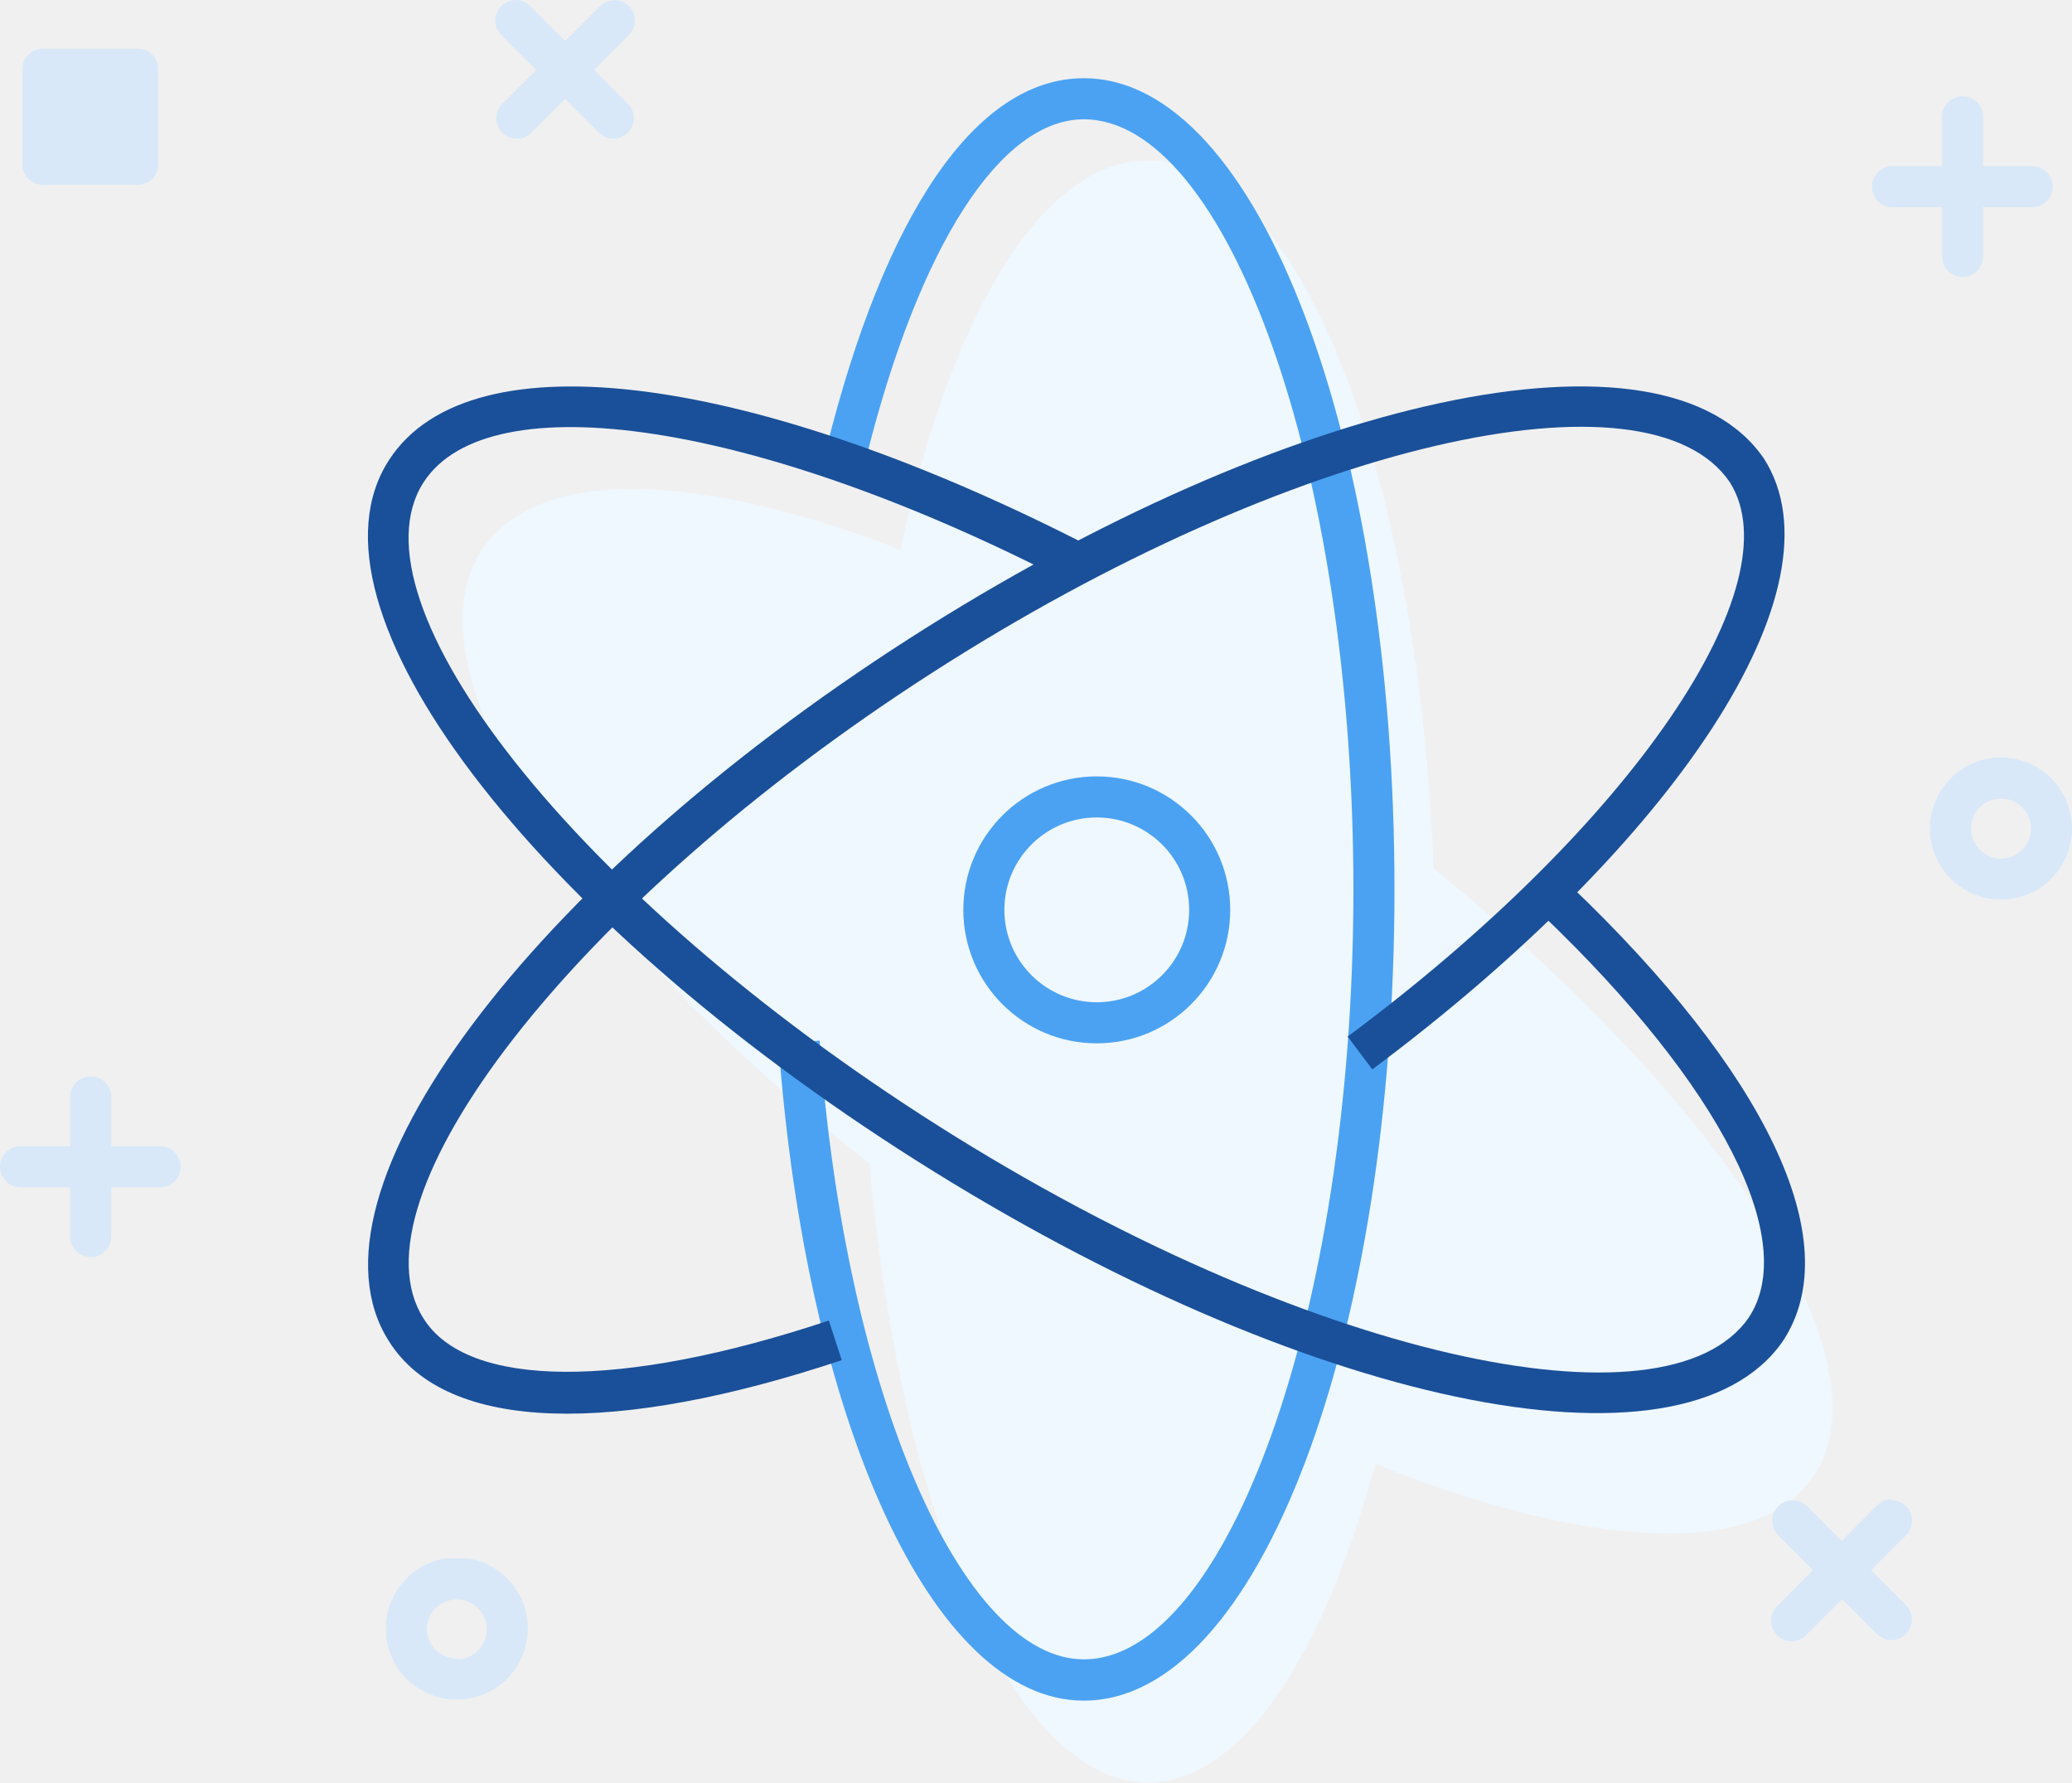
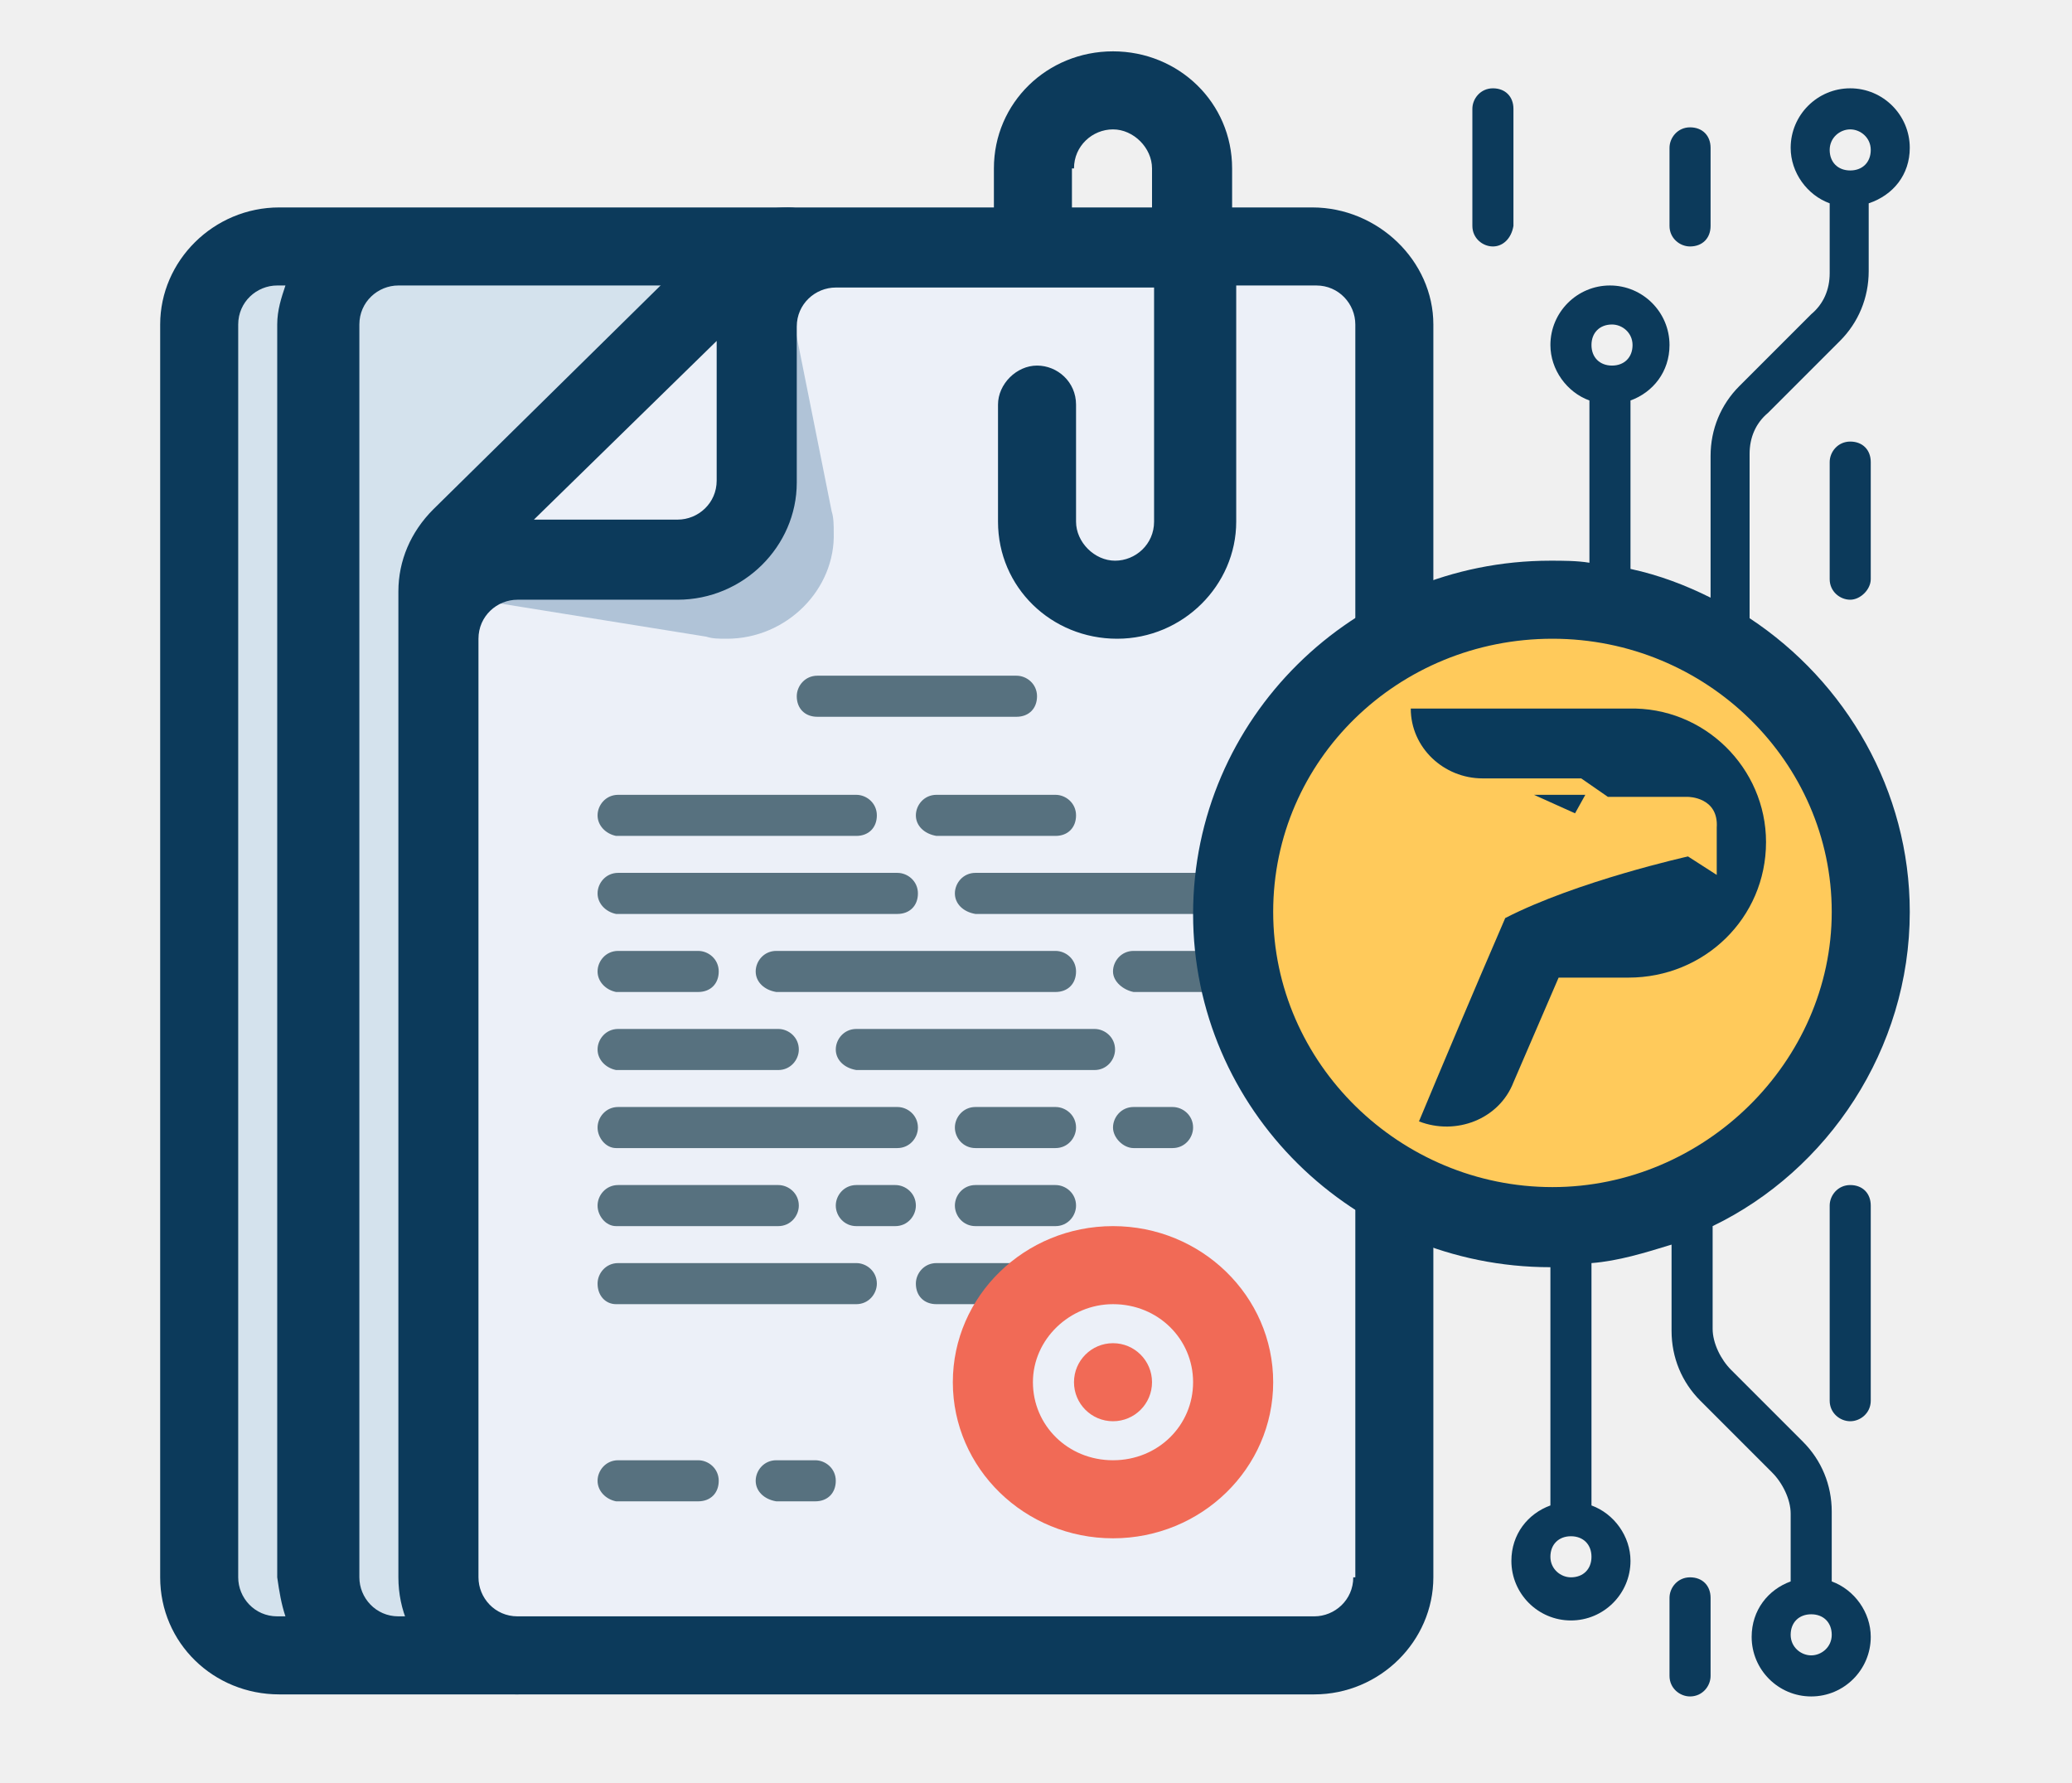
- <svg xmlns="http://www.w3.org/2000/svg" viewBox="0 0 100.92 86.81">
-   <defs>
-     <style>.a{fill:#fff;}.b{fill:#eff7ff;}.c{mask:url(#a);}.d{fill:#d8e8f8;}.e{fill:#4ba2f2;}.f{fill:#1a5099;}</style>
-     <mask id="a" x="18.79" y="75.88" width="6.92" height="6.92" maskUnits="userSpaceOnUse">
-       <g transform="translate(-17.58 -16.69)">
-         <polygon class="a" points="43.29 99.5 36.37 99.5 36.37 92.58 43.29 92.58 43.29 99.5" />
+ <svg xmlns="http://www.w3.org/2000/svg" version="1.1" id="Layer_1" x="0px" y="0px" viewBox="0 0 100.9 86.8" style="enable-background:new 0 0 100.9 86.8;" xml:space="preserve">
+   <style type="text/css">
+ 	.st0{fill:#0C3A5B;}
+ 	.st1{fill:#D4E2ED;}
+ 	.st2{fill:#ECF0F8;}
+ 	.st3{fill:#B0C3D7;}
+ 	.st4{fill:#57717F;}
+ 	.st5{fill:#F16A56;}
+ 	.st6{fill:#FFCA5B;}
+ 	.st7{fill:#0A3A5B;}
+ </style>
+   <g>
+     <g>
+       <g>
+         <path class="st0" d="M72.7,12c-0.5,0-1-0.4-1-1V5.3c0-0.5,0.4-1,1-1s1,0.4,1,1v5.7C73.6,11.6,73.2,12,72.7,12z" />
      </g>
-     </mask>
-   </defs>
-   <path class="b" d="M73.5,103.5c7.73,0,14-17.91,14-40s-6.27-39-14-39-14,16.91-14,39S65.77,103.5,73.5,103.5Z" transform="translate(-17.58 -16.69)" />
-   <path class="b" d="M105.86,88.66c4.43-6.33-6.64-21.74-24.74-34.41S45.58,37,41.14,43.34,47,64.51,65.06,77.18,101.42,95,105.86,88.66Z" transform="translate(-17.58 -16.69)" />
-   <g class="c">
-     <path class="d" d="M39.83,97.5A1.46,1.46,0,1,0,38.37,96a1.46,1.46,0,0,0,1.46,1.46m0-4.92A3.46,3.46,0,1,1,36.37,96a3.47,3.47,0,0,1,3.46-3.46" transform="translate(-17.58 -16.69)" />
+     </g>
+     <g>
+       <g>
+         <path class="st0" d="M82.3,82.6c-0.5,0-1-0.4-1-1v-3.8c0-0.5,0.4-1,1-1s1,0.4,1,1v3.8C83.3,82.1,82.9,82.6,82.3,82.6z" />
+       </g>
+     </g>
+     <g>
+       <g>
+         <path class="st0" d="M82.3,12c-0.5,0-1-0.4-1-1V7.2c0-0.5,0.4-1,1-1s1,0.4,1,1v3.8C83.3,11.6,82.9,12,82.3,12z" />
+       </g>
+     </g>
+     <g>
+       <g>
+         <path class="st0" d="M90.1,69.2c-0.5,0-1-0.4-1-1v-9.5c0-0.5,0.4-1,1-1s1,0.4,1,1v9.5C91.1,68.8,90.6,69.2,90.1,69.2z" />
+       </g>
+     </g>
+     <g>
+       <g>
+         <path class="st0" d="M90.1,29.2c-0.5,0-1-0.4-1-1v-5.7c0-0.5,0.4-1,1-1s1,0.4,1,1v5.7C91.1,28.7,90.6,29.2,90.1,29.2z" />
+       </g>
+     </g>
+     <g>
+       <g>
+         <path class="st1" d="M19.4,12h-5.8c-2.1,0-3.9,1.7-3.9,3.8v61c0,2.1,1.7,3.8,3.9,3.8h5.8h5.8V25.4L38.4,12H19.4z" />
+         <path class="st0" d="M38.4,10.1h-19h-5.8c-3.2,0-5.8,2.6-5.8,5.7v61c0,3.2,2.6,5.7,5.8,5.7h5.8h5.8c1.1,0,1.9-0.9,1.9-1.9     c0-1.1-0.9-1.9-1.9-1.9h-5.8c-1.1,0-1.9-0.9-1.9-1.9v-61c0-1.1,0.9-1.9,1.9-1.9h19c1.1,0,1.9-0.9,1.9-1.9S39.5,10.1,38.4,10.1z      M13.9,78.7h-0.4c-1.1,0-1.9-0.9-1.9-1.9v-61c0-1.1,0.9-1.9,1.9-1.9h0.4c-0.2,0.6-0.4,1.2-0.4,1.9v61     C13.6,77.5,13.7,78.1,13.9,78.7z" />
+       </g>
+       <path class="st2" d="M25.2,80.6h38.8c2.1,0,3.9-1.7,3.9-3.8v-61c0-2.1-1.7-3.8-3.9-3.8H38.4c-1,0-2,0.4-2.7,1.1l-13.2,13    c-0.7,0.7-1.1,1.7-1.1,2.7v48C21.3,78.9,23,80.6,25.2,80.6z" />
+       <g>
+         <path class="st3" d="M35.4,31.1L35.4,31.1c-0.4,0-0.7,0-1-0.1l-11.2-1.8l13.6-1.9l1.9-11.4l1.8,9c0.1,0.3,0.1,0.7,0.1,1l0,0     C40.7,28.7,38.3,31.1,35.4,31.1z" />
+       </g>
+       <path class="st0" d="M63.9,10.1h-3.9V8.2c0-3.2-2.6-5.7-5.8-5.7S48.4,5,48.4,8.2v1.9h-10c-1.6,0-3,0.6-4.1,1.7l-13.2,13    c-1.1,1.1-1.7,2.5-1.7,4v48c0,3.2,2.6,5.7,5.8,5.7h38.8c3.2,0,5.8-2.6,5.8-5.7v-61C69.8,12.7,67.1,10.1,63.9,10.1z M52.3,8.2    c0-1.1,0.9-1.9,1.9-1.9s1.9,0.9,1.9,1.9v1.9h-3.9V8.2z M34.9,16.6v6.8c0,1.1-0.9,1.9-1.9,1.9H26L34.9,16.6z M65.9,76.8    c0,1.1-0.9,1.9-1.9,1.9H25.2c-1.1,0-1.9-0.9-1.9-1.9V31.1c0-1.1,0.9-1.9,1.9-1.9h7.8c3.2,0,5.8-2.6,5.8-5.7v-7.6    c0-1.1,0.9-1.9,1.9-1.9h15.5v11.4c0,1.1-0.9,1.9-1.9,1.9s-1.9-0.9-1.9-1.9v-5.7c0-1.1-0.9-1.9-1.9-1.9s-1.9,0.9-1.9,1.9v5.7    c0,3.2,2.6,5.7,5.8,5.7s5.8-2.6,5.8-5.7V13.9h3.9c1.1,0,1.9,0.9,1.9,1.9V76.8z" />
+       <g>
+         <g>
+           <path class="st4" d="M29.1,39.7c0-0.5,0.4-1,1-1h11.6c0.5,0,1,0.4,1,1s-0.4,1-1,1H30C29.5,40.6,29.1,40.2,29.1,39.7z" />
+         </g>
+       </g>
+       <g>
+         <g>
+           <path class="st4" d="M40.7,51.1c0-0.5,0.4-1,1-1h11.6c0.5,0,1,0.4,1,1c0,0.5-0.4,1-1,1H41.7C41.1,52,40.7,51.6,40.7,51.1z" />
+         </g>
+       </g>
+       <g>
+         <g>
+           <path class="st4" d="M46.5,43.5c0-0.5,0.4-1,1-1h11.6c0.5,0,1,0.4,1,1s-0.4,1-1,1H47.5C46.9,44.4,46.5,44,46.5,43.5z" />
+         </g>
+       </g>
+       <g>
+         <g>
+           <path class="st4" d="M29.1,62.5c0-0.5,0.4-1,1-1h11.6c0.5,0,1,0.4,1,1c0,0.5-0.4,1-1,1H30C29.5,63.5,29.1,63.1,29.1,62.5z" />
+         </g>
+       </g>
+       <g>
+         <g>
+           <path class="st4" d="M29.1,51.1c0-0.5,0.4-1,1-1h7.8c0.5,0,1,0.4,1,1c0,0.5-0.4,1-1,1H30C29.5,52,29.1,51.6,29.1,51.1z" />
+         </g>
+       </g>
+       <g>
+         <g>
+           <path class="st4" d="M29.1,58.7c0-0.5,0.4-1,1-1h7.8c0.5,0,1,0.4,1,1c0,0.5-0.4,1-1,1H30C29.5,59.7,29.1,59.2,29.1,58.7z" />
+         </g>
+       </g>
+       <g>
+         <g>
+           <path class="st4" d="M44.6,62.5c0-0.5,0.4-1,1-1h7.8c0.5,0,1,0.4,1,1c0,0.5-0.4,1-1,1h-7.8C45,63.5,44.6,63.1,44.6,62.5z" />
+         </g>
+       </g>
+       <g>
+         <g>
+           <path class="st4" d="M29.1,43.5c0-0.5,0.4-1,1-1h13.6c0.5,0,1,0.4,1,1s-0.4,1-1,1H30C29.5,44.4,29.1,44,29.1,43.5z" />
+         </g>
+       </g>
+       <g>
+         <g>
+           <path class="st4" d="M36.8,47.3c0-0.5,0.4-1,1-1h13.6c0.5,0,1,0.4,1,1s-0.4,1-1,1H37.8C37.2,48.2,36.8,47.8,36.8,47.3z" />
+         </g>
+       </g>
+       <g>
+         <g>
+           <path class="st4" d="M29.1,54.9c0-0.5,0.4-1,1-1h13.6c0.5,0,1,0.4,1,1c0,0.5-0.4,1-1,1H30C29.5,55.9,29.1,55.4,29.1,54.9z" />
+         </g>
+       </g>
+       <g>
+         <g>
+           <path class="st4" d="M44.6,39.7c0-0.5,0.4-1,1-1h5.8c0.5,0,1,0.4,1,1s-0.4,1-1,1h-5.8C45,40.6,44.6,40.2,44.6,39.7z" />
+         </g>
+       </g>
+       <g>
+         <g>
+           <path class="st4" d="M38.8,33.9c0-0.5,0.4-1,1-1h9.7c0.5,0,1,0.4,1,1s-0.4,1-1,1h-9.7C39.2,34.9,38.8,34.5,38.8,33.9z" />
+         </g>
+       </g>
+       <g>
+         <g>
+           <path class="st4" d="M29.1,47.3c0-0.5,0.4-1,1-1h3.9c0.5,0,1,0.4,1,1s-0.4,1-1,1H30C29.5,48.2,29.1,47.8,29.1,47.3z" />
+         </g>
+       </g>
+       <g>
+         <g>
+           <path class="st4" d="M46.5,58.7c0-0.5,0.4-1,1-1h3.9c0.5,0,1,0.4,1,1c0,0.5-0.4,1-1,1h-3.9C46.9,59.7,46.5,59.2,46.5,58.7z" />
+         </g>
+       </g>
+       <g>
+         <g>
+           <path class="st4" d="M54.2,54.9c0-0.5,0.4-1,1-1h1.9c0.5,0,1,0.4,1,1c0,0.5-0.4,1-1,1h-1.9C54.7,55.9,54.2,55.4,54.2,54.9z" />
+         </g>
+       </g>
+       <g>
+         <g>
+           <path class="st4" d="M36.8,72.1c0-0.5,0.4-1,1-1h1.9c0.5,0,1,0.4,1,1s-0.4,1-1,1h-1.9C37.2,73,36.8,72.6,36.8,72.1z" />
+         </g>
+       </g>
+       <g>
+         <g>
+           <path class="st4" d="M40.7,58.7c0-0.5,0.4-1,1-1h1.9c0.5,0,1,0.4,1,1c0,0.5-0.4,1-1,1h-1.9C41.1,59.7,40.7,59.2,40.7,58.7z" />
+         </g>
+       </g>
+       <g>
+         <g>
+           <path class="st4" d="M54.2,47.3c0-0.5,0.4-1,1-1h3.9c0.5,0,1,0.4,1,1s-0.4,1-1,1h-3.9C54.7,48.2,54.2,47.8,54.2,47.3z" />
+         </g>
+       </g>
+       <g>
+         <g>
+           <path class="st4" d="M29.1,72.1c0-0.5,0.4-1,1-1h3.9c0.5,0,1,0.4,1,1s-0.4,1-1,1H30C29.5,73,29.1,72.6,29.1,72.1z" />
+         </g>
+       </g>
+       <g>
+         <g>
+           <path class="st4" d="M46.5,54.9c0-0.5,0.4-1,1-1h3.9c0.5,0,1,0.4,1,1c0,0.5-0.4,1-1,1h-3.9C46.9,55.9,46.5,55.4,46.5,54.9z" />
+         </g>
+       </g>
+       <g>
+         <path class="st5" d="M54.2,74.9c-4.3,0-7.8-3.4-7.8-7.6s3.5-7.6,7.8-7.6s7.8,3.4,7.8,7.6S58.5,74.9,54.2,74.9z M54.2,63.5     c-2.1,0-3.9,1.7-3.9,3.8c0,2.1,1.7,3.8,3.9,3.8s3.9-1.7,3.9-3.8C58.1,65.2,56.4,63.5,54.2,63.5z" />
+       </g>
+       <g>
+         <ellipse class="st5" cx="54.2" cy="67.3" rx="1.9" ry="1.9" />
+       </g>
+     </g>
+     <g>
+       <ellipse class="st6" cx="75.6" cy="44.4" rx="15.5" ry="15.3" />
+       <path class="st0" d="M93,44.4c0-5.9-3.1-11.2-7.8-14.3v-8c0-0.8,0.3-1.5,0.9-2l3.5-3.5c0.9-0.9,1.4-2.1,1.4-3.4V9.9    C92.2,9.5,93,8.5,93,7.2c0-1.6-1.3-2.9-2.9-2.9s-2.9,1.3-2.9,2.9c0,1.2,0.8,2.3,1.9,2.7v3.4c0,0.8-0.3,1.5-0.9,2l-3.5,3.5    c-0.9,0.9-1.4,2.1-1.4,3.4v6.9c-1.2-0.6-2.5-1.1-3.9-1.4v-8.2c1.1-0.4,1.9-1.4,1.9-2.7c0-1.6-1.3-2.9-2.9-2.9s-2.9,1.3-2.9,2.9    c0,1.2,0.8,2.3,1.9,2.7v7.9c-0.6-0.1-1.3-0.1-1.9-0.1c-9.6,0-17.4,7.7-17.4,17.2s7.8,17.2,17.4,17.2v11.6    c-1.1,0.4-1.9,1.4-1.9,2.7c0,1.6,1.3,2.9,2.9,2.9s2.9-1.3,2.9-2.9c0-1.2-0.8-2.3-1.9-2.7V61.5c1.3-0.1,2.6-0.5,3.9-0.9v4.2    c0,1.3,0.5,2.5,1.4,3.4l3.5,3.5c0.5,0.5,0.9,1.3,0.9,2V77c-1.1,0.4-1.9,1.4-1.9,2.7c0,1.6,1.3,2.9,2.9,2.9s2.9-1.3,2.9-2.9    c0-1.2-0.8-2.3-1.9-2.7v-3.4c0-1.3-0.5-2.5-1.4-3.4l-3.5-3.5c-0.5-0.5-0.9-1.3-0.9-2v-5C89,57,93,51.1,93,44.4z M90.1,6.3    c0.5,0,1,0.4,1,1s-0.4,1-1,1s-1-0.4-1-1S89.6,6.3,90.1,6.3z M78.5,15.8c0.5,0,1,0.4,1,1s-0.4,1-1,1s-1-0.4-1-1    S77.9,15.8,78.5,15.8z M76.5,76.8c-0.5,0-1-0.4-1-1s0.4-1,1-1s1,0.4,1,1S77.1,76.8,76.5,76.8z M88.2,80.6c-0.5,0-1-0.4-1-1    s0.4-1,1-1s1,0.4,1,1S88.7,80.6,88.2,80.6z M62,44.4c0-7.4,6.1-13.3,13.6-13.3s13.6,6,13.6,13.3S83,57.8,75.6,57.8    S62,51.8,62,44.4z" />
+     </g>
  </g>
-   <path class="d" d="M23.29,21.06H20.67v2.63h2.63Zm-3.63-2h4.63a1,1,0,0,1,1,1v4.63a1,1,0,0,1-1,1H19.67a1,1,0,0,1-1-1V20.06a1,1,0,0,1,1-1Z" transform="translate(-17.58 -16.69)" />
-   <polygon class="d" points="6.71 3.37 2.09 3.37 2.09 8 6.71 8 6.71 3.37" />
-   <path class="d" d="M115,58.5A1.46,1.46,0,1,0,113.58,57,1.46,1.46,0,0,0,115,58.5m0-4.92A3.46,3.46,0,1,1,111.58,57,3.47,3.47,0,0,1,115,53.58" transform="translate(-17.58 -16.69)" />
-   <path class="d" d="M42.69,16.69a1,1,0,0,1,.71.29l4.81,4.81a1,1,0,0,1-1.41,1.41L42,18.4a1,1,0,0,1,.71-1.71" transform="translate(-17.58 -16.69)" />
-   <path class="d" d="M47.5,16.69a1,1,0,0,1,.71,1.71L43.4,23.21A1,1,0,0,1,42,21.79L46.79,17a1,1,0,0,1,.71-.29" transform="translate(-17.58 -16.69)" />
-   <path class="d" d="M104.89,89.75a1,1,0,0,1,.71.29l4.81,4.81A1,1,0,0,1,109,96.27l-4.81-4.81a1,1,0,0,1,.71-1.71" transform="translate(-17.58 -16.69)" />
-   <path class="d" d="M109.7,89.75a1,1,0,0,1,.71,1.71l-4.81,4.81a1,1,0,1,1-1.41-1.41L109,90a1,1,0,0,1,.71-.29" transform="translate(-17.58 -16.69)" />
-   <path class="d" d="M22,69.11a1,1,0,0,1,1,1v6.8a1,1,0,0,1-2,0v-6.8a1,1,0,0,1,1-1" transform="translate(-17.58 -16.69)" />
-   <path class="d" d="M18.58,72.51h6.8a1,1,0,0,1,0,2h-6.8a1,1,0,0,1,0-2" transform="translate(-17.58 -16.69)" />
-   <path class="d" d="M113.17,21.38a1,1,0,0,1,1,1v6.8a1,1,0,1,1-2,0v-6.8a1,1,0,0,1,1-1" transform="translate(-17.58 -16.69)" />
-   <path class="d" d="M109.76,24.78h6.8a1,1,0,0,1,0,2h-6.8a1,1,0,0,1,0-2" transform="translate(-17.58 -16.69)" />
-   <path class="e" d="M71,67.5A6.5,6.5,0,1,1,77.5,61,6.5,6.5,0,0,1,71,67.5Zm0-2A4.5,4.5,0,1,0,66.5,61,4.5,4.5,0,0,0,71,65.5Z" transform="translate(-17.58 -16.69)" />
-   <path class="e" d="M59.78,38.94C62.37,28.6,66.33,22.5,70.37,22.5,77.29,22.5,83.5,39.32,83.5,60S77.29,97.5,70.37,97.5c-5.89,0-11.62-12.86-12.87-30.13l-2,.14c1.32,18.25,7.44,32,14.87,32C78.94,99.5,85.5,81.72,85.5,60S78.94,20.5,70.37,20.5c-5.33,0-9.73,6.78-12.53,18Z" transform="translate(-17.58 -16.69)" />
-   <path class="f" d="M57.95,81c-10.14,3.38-17.61,3.31-19.74-.1-3.71-5.8,7.2-20.14,24.73-31.42s34.93-15.14,38.89-9.31c3.15,4.95-4.67,16.64-18.61,27l1.2,1.6c14.74-11,23.08-23.46,19.08-29.74C98.62,31.89,80.25,36,61.85,47.8S31.92,74.79,36.52,82c2.82,4.51,11.1,4.58,22.06.93Z" transform="translate(-17.58 -16.69)" />
-   <path class="f" d="M70.82,43.38C54.58,35,40.54,32.9,36.53,39.09c-4.67,7.18,7,22.3,25.7,34.13S99.5,89.1,104.42,82c3.21-4.88-.92-13.17-10.34-22.17L92.7,61.24c8.77,8.38,12.51,15.89,10.06,19.61-4,5.81-21.67,1.94-39.46-9.32S34.46,46,38.21,40.18c3.18-4.92,16.33-3,31.68,5Z" transform="translate(-17.58 -16.69)" />
+   <path class="st7" d="M86,41c0,3.7-3,6.6-6.7,6.6h-3.4l-2.2,5.1c-0.7,1.8-2.8,2.6-4.6,1.9c1-2.4,2.6-6.2,4.2-9.9c3.5-1.8,8.9-3,8.9-3  l1.4,0.9v-2.3c0.1-1.5-1.4-1.5-1.4-1.5l-3.9,0L77,37.9h-4.8c-1.9,0-3.5-1.5-3.5-3.4c3.3,0,10.6,0,10.6,0C83,34.4,86,37.4,86,41z   M74.7,38.7l2,0.9l0.5-0.9L74.7,38.7z" />
</svg>
